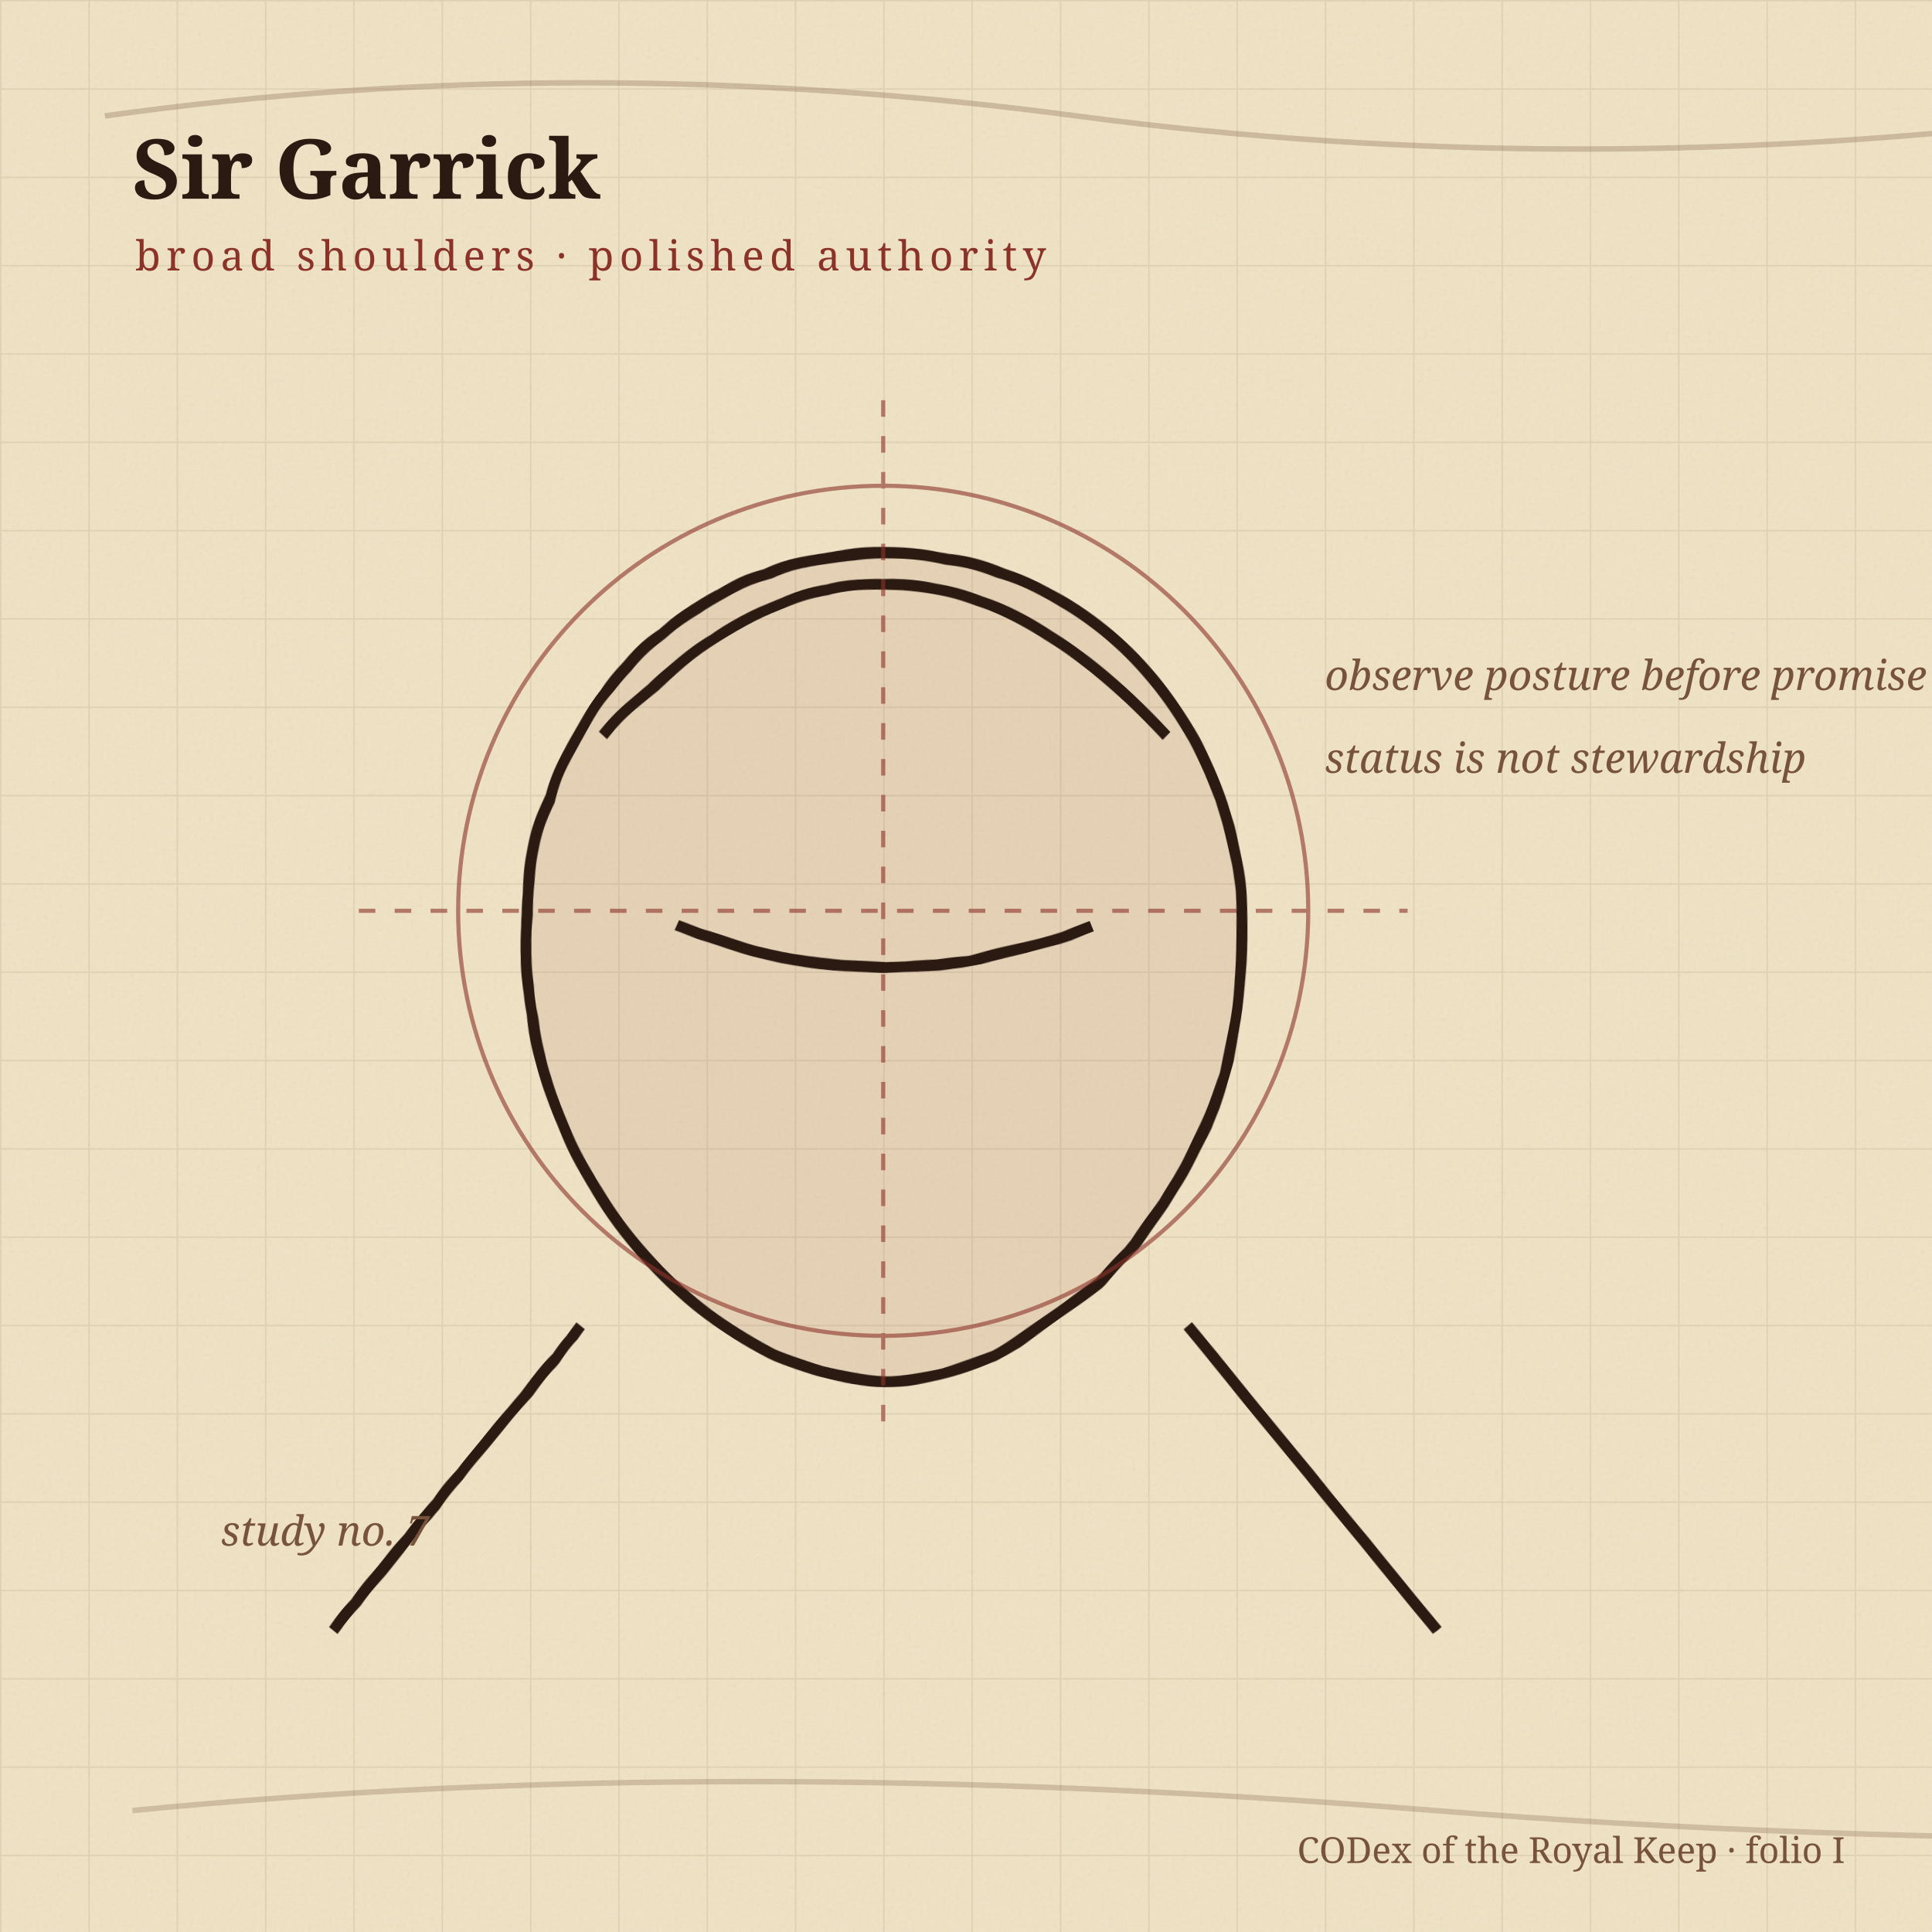
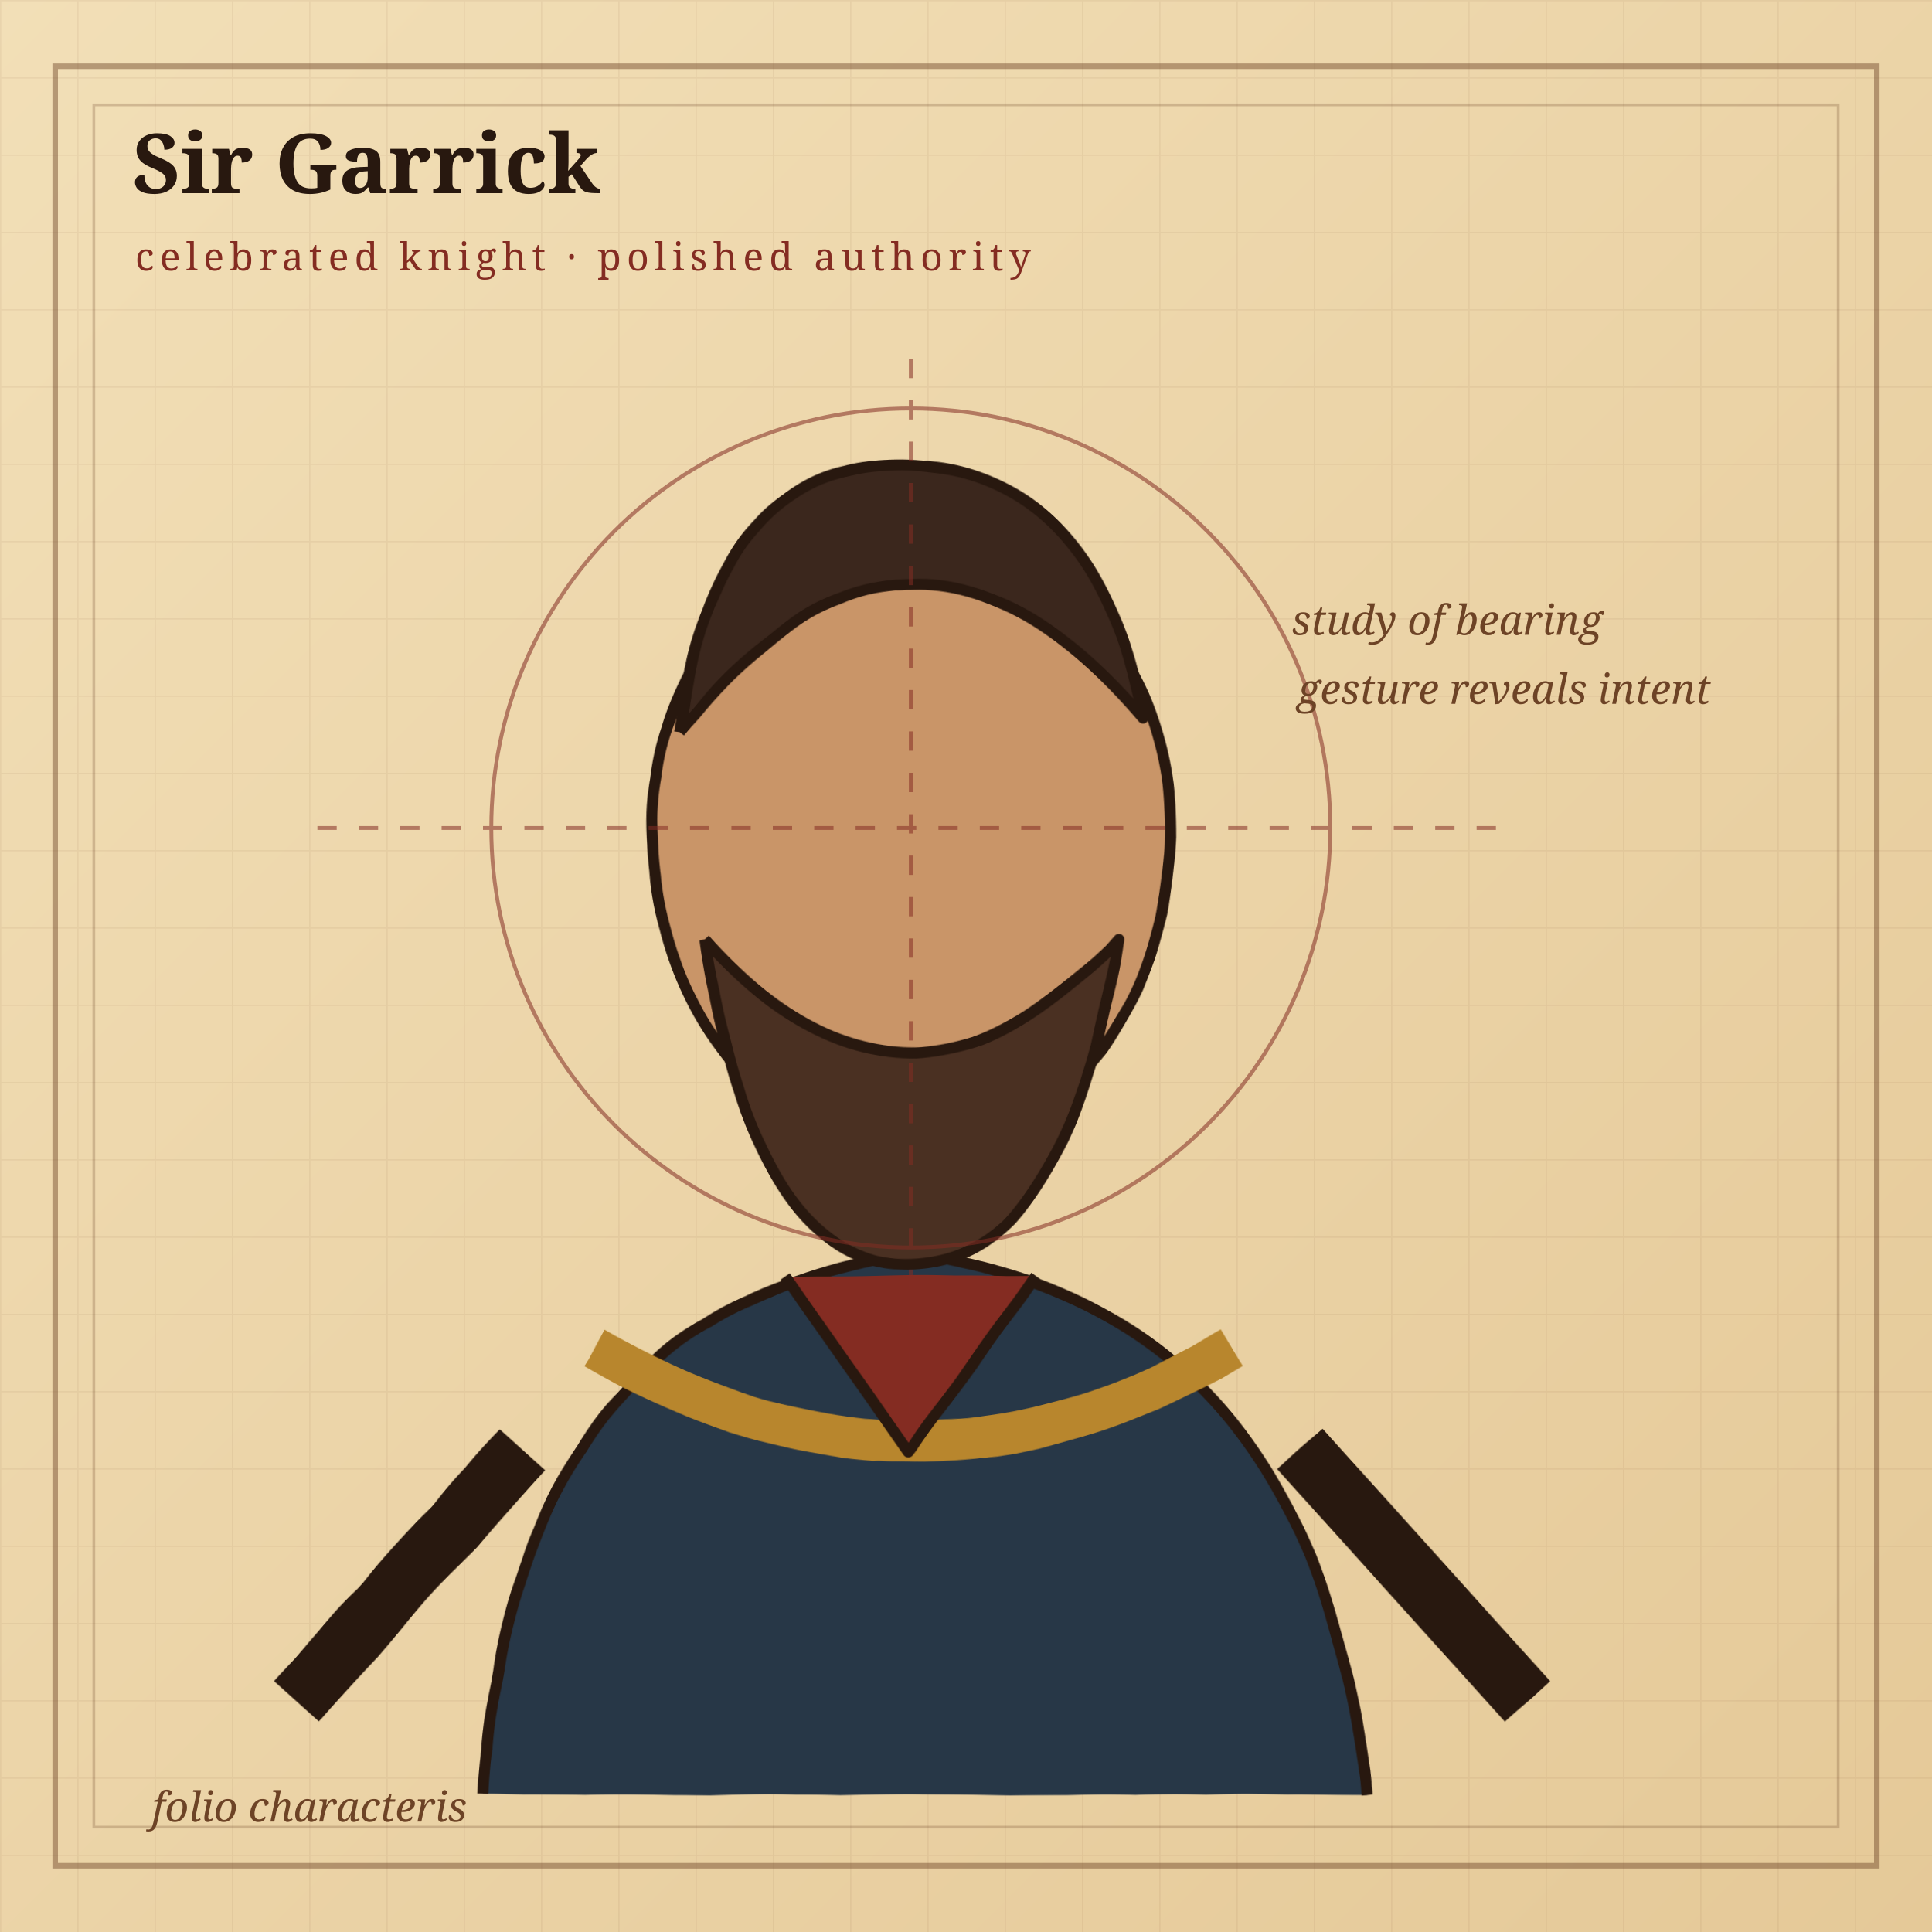
- <svg xmlns="http://www.w3.org/2000/svg" viewBox="0 0 700 700" role="img" aria-labelledby="t d">
+ <svg xmlns="http://www.w3.org/2000/svg" viewBox="0 0 700 700" role="img">
  <defs>
-     <filter id="paper">
-       <feTurbulence baseFrequency=".7" numOctaves="3" seed="7" type="fractalNoise" result="n" />
-       <feColorMatrix in="n" type="saturate" values="0" />
-       <feComponentTransfer>
-         <feFuncA type="table" tableValues="0 .13" />
-       </feComponentTransfer>
+     <linearGradient id="paper" x1="0" y1="0" x2="1" y2="1">
+       <stop stop-color="#f2dfb7" />
+       <stop offset="1" stop-color="#e5c998" />
+     </linearGradient>
+     <filter id="rough">
+       <feTurbulence baseFrequency=".018" numOctaves="2" seed="6" result="n" />
+       <feDisplacementMap in="SourceGraphic" in2="n" scale="1.2" />
    </filter>
-     <filter id="rough">
-       <feTurbulence baseFrequency=".025" numOctaves="2" seed="4" result="n" />
-       <feDisplacementMap in="SourceGraphic" in2="n" scale="1.6" />
+     <pattern id="grain" width="28" height="28" patternUnits="userSpaceOnUse">
+       <path d="M28 0H0V28" fill="none" stroke="#6d4326" stroke-opacity=".07" />
+     </pattern>
+     <filter id="shadow">
+       <feDropShadow dx="0" dy="5" stdDeviation="5" flood-opacity=".25" />
    </filter>
-     <pattern id="grid" width="32" height="32" patternUnits="userSpaceOnUse">
-       <path d="M32 0H0V32" fill="none" stroke="#76533a" stroke-opacity=".12" stroke-width="1" />
-     </pattern>
-     <pattern id="hatch" width="9" height="9" patternUnits="userSpaceOnUse" patternTransform="rotate(18)">
-       <line x1="0" y1="0" x2="0" y2="9" stroke="#76533a" stroke-opacity=".18" stroke-width="2" />
-     </pattern>
  </defs>
-   <rect width="100%" height="100%" fill="#efe2c4" />
-   <rect width="100%" height="100%" fill="url(#grid)" />
-   <rect width="100%" height="100%" filter="url(#paper)" opacity=".6" />
-   <path d="M38 42 Q210 18 390 42 T760 42 T1162 42" fill="none" stroke="#76533a" stroke-opacity=".28" stroke-width="2" />
-   <path d="M48 656 Q260 635 520 656 T1150 656" fill="none" stroke="#76533a" stroke-opacity=".25" stroke-width="2" />
-   <g transform="translate(0 10)" filter="url(#rough)" stroke="#2a1a12" stroke-width="4" fill="none">
-     <path d="M320 190c-75 0-130 62-130 140 0 92 72 160 130 160s130-68 130-160c0-78-55-140-130-140z" fill="#8c3329" fill-opacity=".09" />M195 520q125-90 250 0v95H195z<path d="M218 256q102-110 204 0" />
-     <path d="M245 325q75 30 150 0" />
-     <path d="M210 470l-90 110M430 470l90 110" />
+   <rect width="700" height="700" fill="url(#paper)" />
+   <rect width="700" height="700" fill="url(#grain)" />
+   <path d="M20 24H680V676H20Z" fill="none" stroke="#6d4326" stroke-width="2" opacity=".45" />
+   <path d="M34 38H666V662H34Z" fill="none" stroke="#6d4326" stroke-width="1" opacity=".25" />
+   <text x="48" y="70" font-family="Georgia,serif" font-size="30" font-weight="700" fill="#28180f">Sir Garrick</text>
+   <text x="49" y="98" font-family="Georgia,serif" font-size="14" letter-spacing="2" fill="#842c22">celebrated knight · polished authority</text>
+   <g filter="url(#rough)" stroke="#28180f" stroke-width="4" stroke-linejoin="round">
+     <path d="M175 650q10-177 155-196q146 19 165 196" fill="#273747" />
+     <path d="M189 525l-82 91M471 525l82 91" stroke="#28180f" stroke-width="22" />
+     <path d="M215 488q116 68 231 0" fill="none" stroke="#b8862d" stroke-width="15" />
+     <path d="M284 462l45 64l46-64" fill="#842c22" stroke="#28180f" stroke-width="4" />
+     <path d="M330 196c-54 0-94 44-94 104 0 67 45 118 94 118s94-51 94-118c0-60-40-104-94-104z" fill="#c99568" />
+     <path d="M246 265q83-105 168-5q-18-94-92-92q-64 2-76 97" fill="#3b271d" />
+     <path d="M255 340q73 82 150 0q-20 118-76 118q-56 0-74-118" fill="#4a3022" />
  </g>
-   <g stroke="#8c3329" stroke-width="1.5" opacity=".6" fill="none">
-     <circle cx="320" cy="330" r="154" />
-     <path d="M130 330h380M320 145v370" stroke-dasharray="6 7" />
+   <g fill="none" stroke="#842c22" stroke-width="1.4" opacity=".55">
+     <circle cx="330" cy="300" r="152" />
+     <path d="M115 300h430M330 130v385" stroke-dasharray="7 8" />
  </g>
-   <g fill="#76533a" font-family="Georgia,serif" font-size="15" font-style="italic">
-     <text x="480" y="250">observe posture before promise</text>
-     <text x="480" y="280">status is not stewardship</text>
-     <text x="80" y="560">study no. 7</text>
+   <g fill="#6d4326" font-family="Georgia,serif" font-style="italic" font-size="15">
+     <text x="468" y="230">study of bearing</text>
+     <text x="470" y="255">gesture reveals intent</text>
+     <text x="55" y="660">folio characteris</text>
  </g>
-   <text x="48" y="72" font-family="Georgia,serif" font-size="30" font-weight="700" fill="#2a1a12">Sir Garrick</text>
-   <text x="49" y="98" font-family="Georgia,serif" font-size="15" letter-spacing="2" fill="#8c3329">broad shoulders · polished authority</text>
-   <text x="470" y="675" font-family="Georgia,serif" font-size="13" fill="#76533a">CODex of the Royal Keep · folio I</text>
</svg>
